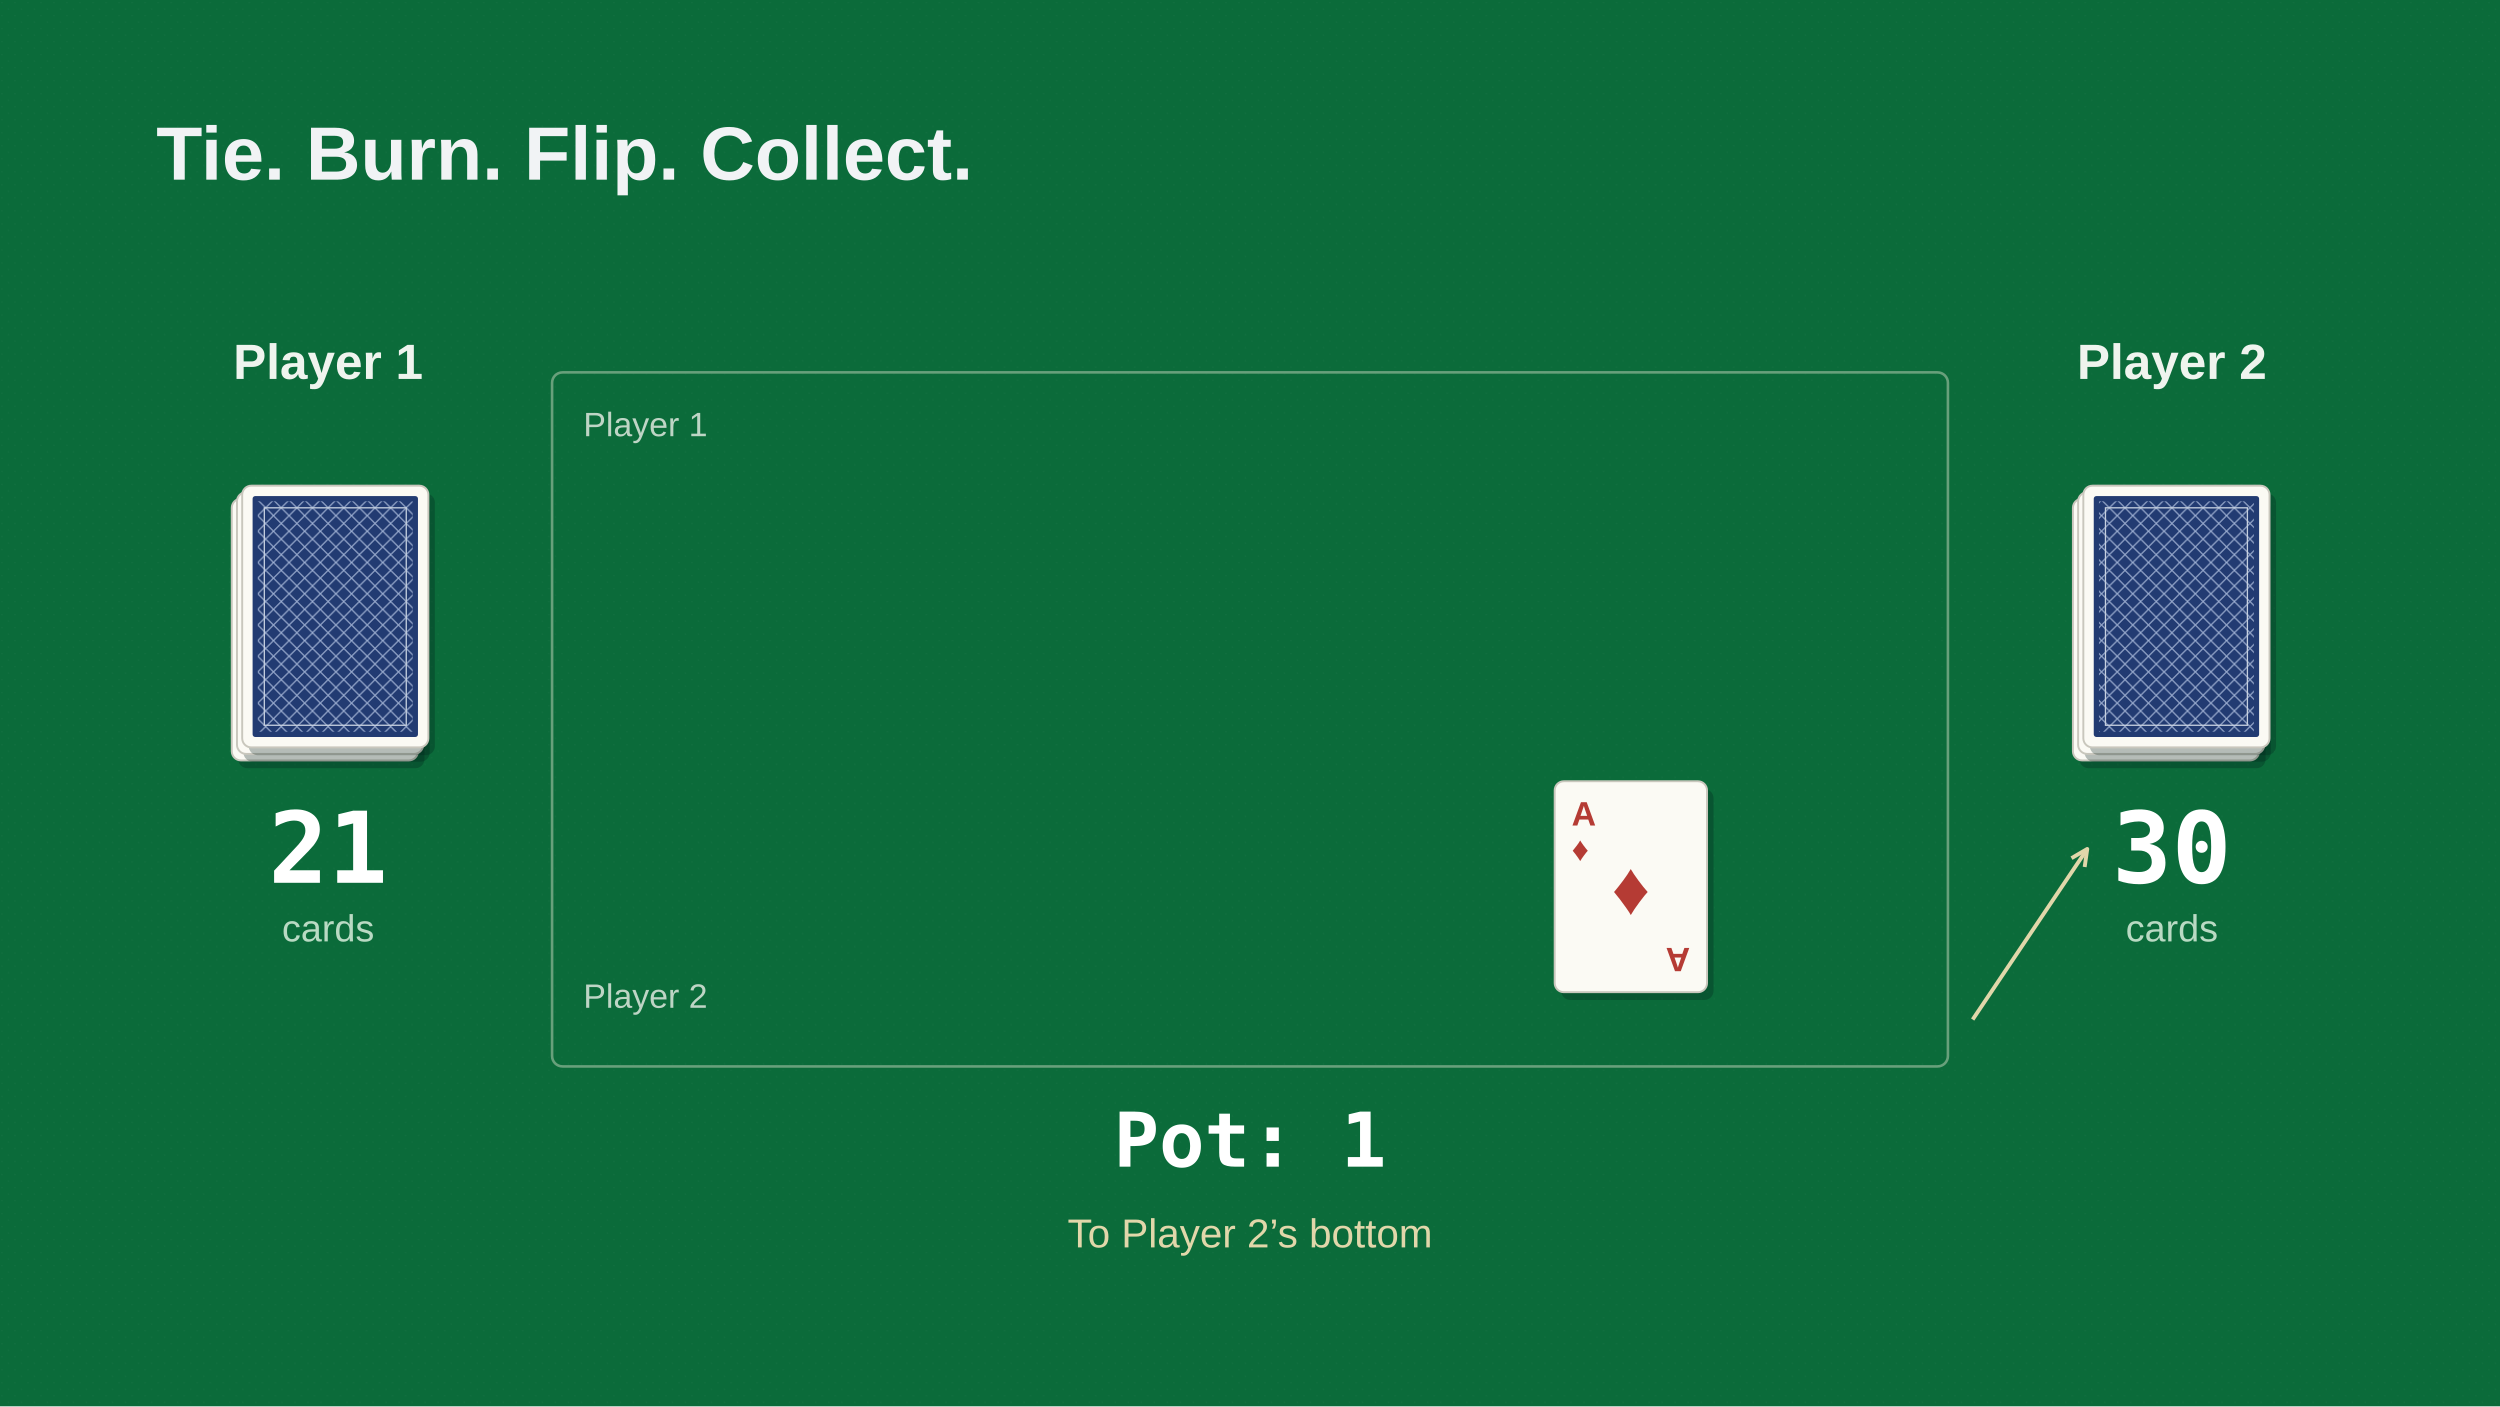
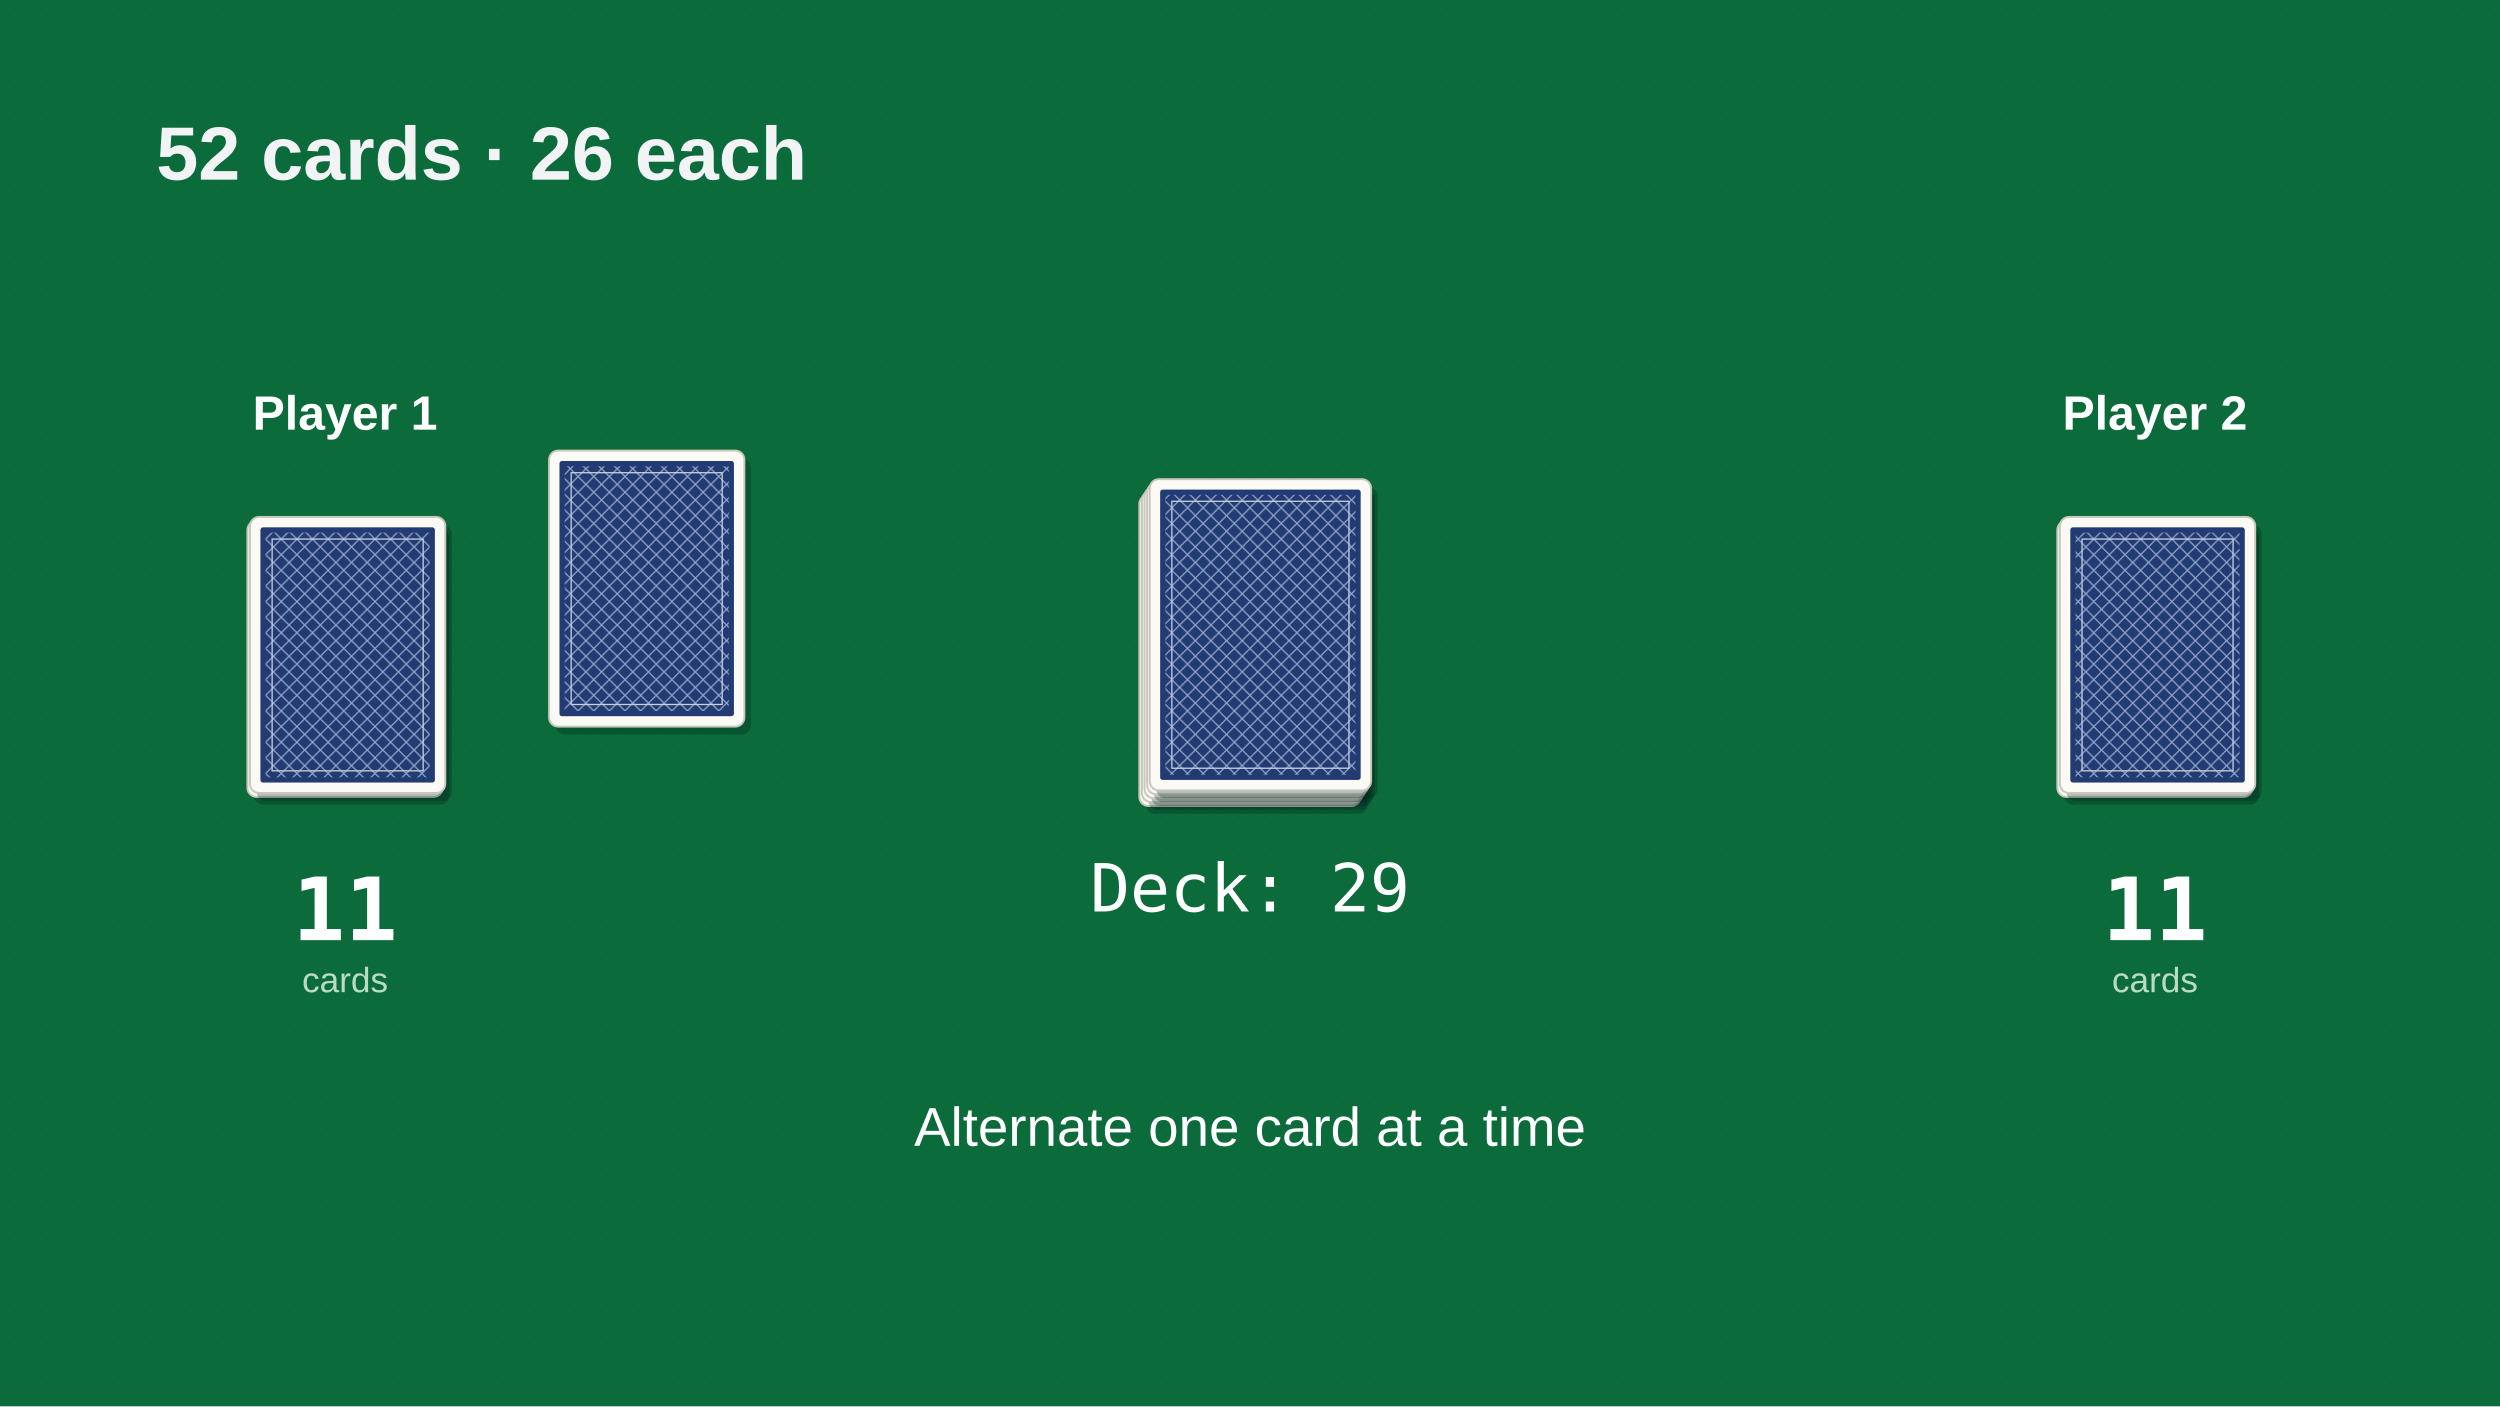
<svg xmlns="http://www.w3.org/2000/svg" width="1920" height="1080" viewBox="0 0 1920 1080" role="img">
  <defs>
    <pattern id="back" width="12" height="12" patternUnits="userSpaceOnUse">
      <path d="M0 6L6 0L12 6L6 12Z" fill="none" stroke="#8fa1c5" stroke-width="1" />
    </pattern>
    <pattern id="felt" width="10" height="10" patternUnits="userSpaceOnUse">
      <path d="M1 2h1M6 7h1" stroke="#ffffff" stroke-opacity=".035" />
    </pattern>
  </defs>
  <rect x="0.00" y="0.00" width="1920.00" height="1080.00" rx="0" fill="#0b6b3a" />
  <rect x="0.00" y="0.00" width="1920.00" height="1080.00" rx="0" fill="url(#felt)" />
-   <text x="120.00" y="138.00" font-family="Liberation Sans" font-size="58" font-weight="700" fill="#f1f3f5" text-anchor="start" opacity="1" xml:space="preserve">Tie. Burn. Flip. Collect.</text>
-   <text x="252.00" y="291.00" font-family="Liberation Sans" font-size="38" font-weight="700" fill="#eff4ee" text-anchor="middle" opacity="1" xml:space="preserve">Player 1</text>
-   <text x="1668.00" y="291.00" font-family="Liberation Sans" font-size="38" font-weight="700" fill="#eff4ee" text-anchor="middle" opacity="1" xml:space="preserve">Player 2</text>
+   <text x="120.00" y="138.00" font-family="Liberation Sans" font-size="58" font-weight="700" fill="#f1f3f5" text-anchor="start" opacity="1" xml:space="preserve">52 cards · 26 each</text>
+   <text x="265.00" y="330.00" font-family="Liberation Sans" font-size="37" font-weight="700" fill="#ffffff" text-anchor="middle" opacity="1" xml:space="preserve">Player 1</text>
  <g opacity="1">
-     <rect x="183.00" y="389.00" width="143.00" height="201.00" rx="7" fill="#001e18" opacity="0.28" />
-     <rect x="178.00" y="383.00" width="143.00" height="201.00" rx="7" fill="#fbfaf4" stroke="#c9c7bd" stroke-width="1.5" />
-     <rect x="186.00" y="391.00" width="127.00" height="185.00" rx="2" fill="#223b72" />
-     <rect x="190.00" y="395.00" width="119.00" height="177.00" rx="0" fill="url(#back)" />
-     <rect x="195.00" y="400.00" width="109.00" height="167.00" rx="0" fill="none" stroke="#c5cfdf" stroke-width="1" />
+     <rect x="195.00" y="406.00" width="150.00" height="212.00" rx="7" fill="#001e18" opacity="0.28" />
+     <rect x="190.00" y="400.00" width="150.00" height="212.00" rx="7" fill="#fbfaf4" stroke="#c9c7bd" stroke-width="1.5" />
+     <rect x="198.00" y="408.00" width="134.00" height="196.00" rx="2" fill="#223b72" />
+     <rect x="202.00" y="412.00" width="126.00" height="188.00" rx="0" fill="url(#back)" />
+     <rect x="207.00" y="417.00" width="116.00" height="178.00" rx="0" fill="none" stroke="#c5cfdf" stroke-width="1" />
  </g>
  <g opacity="1">
-     <rect x="187.00" y="384.00" width="143.00" height="201.00" rx="7" fill="#001e18" opacity="0.28" />
-     <rect x="182.00" y="378.00" width="143.00" height="201.00" rx="7" fill="#fbfaf4" stroke="#c9c7bd" stroke-width="1.5" />
-     <rect x="190.00" y="386.00" width="127.00" height="185.00" rx="2" fill="#223b72" />
-     <rect x="194.00" y="390.00" width="119.00" height="177.00" rx="0" fill="url(#back)" />
-     <rect x="199.00" y="395.00" width="109.00" height="167.00" rx="0" fill="none" stroke="#c5cfdf" stroke-width="1" />
+     <rect x="197.00" y="403.00" width="150.00" height="212.00" rx="7" fill="#001e18" opacity="0.28" />
+     <rect x="192.00" y="397.00" width="150.00" height="212.00" rx="7" fill="#fbfaf4" stroke="#c9c7bd" stroke-width="1.5" />
+     <rect x="200.00" y="405.00" width="134.00" height="196.00" rx="2" fill="#223b72" />
+     <rect x="204.00" y="409.00" width="126.00" height="188.00" rx="0" fill="url(#back)" />
+     <rect x="209.00" y="414.00" width="116.00" height="178.00" rx="0" fill="none" stroke="#c5cfdf" stroke-width="1" />
+   </g>
+   <text x="265.00" y="722.00" font-family="DejaVu Sans Mono" font-size="67" font-weight="700" fill="#ffffff" text-anchor="middle" opacity="1" xml:space="preserve">11</text>
+   <text x="265.00" y="762.00" font-family="Liberation Sans" font-size="27" font-weight="400" fill="#b9dac3" text-anchor="middle" opacity="1" xml:space="preserve">cards</text>
+   <text x="1655.00" y="330.00" font-family="Liberation Sans" font-size="37" font-weight="700" fill="#ffffff" text-anchor="middle" opacity="1" xml:space="preserve">Player 2</text>
+   <g opacity="1">
+     <rect x="1585.00" y="406.00" width="150.00" height="212.00" rx="7" fill="#001e18" opacity="0.28" />
+     <rect x="1580.00" y="400.00" width="150.00" height="212.00" rx="7" fill="#fbfaf4" stroke="#c9c7bd" stroke-width="1.5" />
+     <rect x="1588.00" y="408.00" width="134.00" height="196.00" rx="2" fill="#223b72" />
+     <rect x="1592.00" y="412.00" width="126.00" height="188.00" rx="0" fill="url(#back)" />
+     <rect x="1597.00" y="417.00" width="116.00" height="178.00" rx="0" fill="none" stroke="#c5cfdf" stroke-width="1" />
  </g>
  <g opacity="1">
-     <rect x="191.00" y="379.00" width="143.00" height="201.00" rx="7" fill="#001e18" opacity="0.28" />
-     <rect x="186.00" y="373.00" width="143.00" height="201.00" rx="7" fill="#fbfaf4" stroke="#c9c7bd" stroke-width="1.5" />
-     <rect x="194.00" y="381.00" width="127.00" height="185.00" rx="2" fill="#223b72" />
-     <rect x="198.00" y="385.00" width="119.00" height="177.00" rx="0" fill="url(#back)" />
-     <rect x="203.00" y="390.00" width="109.00" height="167.00" rx="0" fill="none" stroke="#c5cfdf" stroke-width="1" />
+     <rect x="1587.00" y="403.00" width="150.00" height="212.00" rx="7" fill="#001e18" opacity="0.28" />
+     <rect x="1582.00" y="397.00" width="150.00" height="212.00" rx="7" fill="#fbfaf4" stroke="#c9c7bd" stroke-width="1.5" />
+     <rect x="1590.00" y="405.00" width="134.00" height="196.00" rx="2" fill="#223b72" />
+     <rect x="1594.00" y="409.00" width="126.00" height="188.00" rx="0" fill="url(#back)" />
+     <rect x="1599.00" y="414.00" width="116.00" height="178.00" rx="0" fill="none" stroke="#c5cfdf" stroke-width="1" />
+   </g>
+   <text x="1655.00" y="722.00" font-family="DejaVu Sans Mono" font-size="67" font-weight="700" fill="#ffffff" text-anchor="middle" opacity="1" xml:space="preserve">11</text>
+   <text x="1655.00" y="762.00" font-family="Liberation Sans" font-size="27" font-weight="400" fill="#b9dac3" text-anchor="middle" opacity="1" xml:space="preserve">cards</text>
+   <g opacity="1">
+     <rect x="880.00" y="386.00" width="170.00" height="239.00" rx="7" fill="#001e18" opacity="0.28" />
+     <rect x="875.00" y="380.00" width="170.00" height="239.00" rx="7" fill="#fbfaf4" stroke="#c9c7bd" stroke-width="1.5" />
+     <rect x="883.00" y="388.00" width="154.00" height="223.00" rx="2" fill="#223b72" />
+     <rect x="887.00" y="392.00" width="146.00" height="215.00" rx="0" fill="url(#back)" />
+     <rect x="892.00" y="397.00" width="136.00" height="205.00" rx="0" fill="none" stroke="#c5cfdf" stroke-width="1" />
  </g>
  <g opacity="1">
-     <rect x="1597.00" y="389.00" width="143.00" height="201.00" rx="7" fill="#001e18" opacity="0.28" />
-     <rect x="1592.00" y="383.00" width="143.00" height="201.00" rx="7" fill="#fbfaf4" stroke="#c9c7bd" stroke-width="1.5" />
-     <rect x="1600.00" y="391.00" width="127.00" height="185.00" rx="2" fill="#223b72" />
-     <rect x="1604.00" y="395.00" width="119.00" height="177.00" rx="0" fill="url(#back)" />
-     <rect x="1609.00" y="400.00" width="109.00" height="167.00" rx="0" fill="none" stroke="#c5cfdf" stroke-width="1" />
+     <rect x="882.00" y="383.00" width="170.00" height="239.00" rx="7" fill="#001e18" opacity="0.28" />
+     <rect x="877.00" y="377.00" width="170.00" height="239.00" rx="7" fill="#fbfaf4" stroke="#c9c7bd" stroke-width="1.5" />
+     <rect x="885.00" y="385.00" width="154.00" height="223.00" rx="2" fill="#223b72" />
+     <rect x="889.00" y="389.00" width="146.00" height="215.00" rx="0" fill="url(#back)" />
+     <rect x="894.00" y="394.00" width="136.00" height="205.00" rx="0" fill="none" stroke="#c5cfdf" stroke-width="1" />
  </g>
  <g opacity="1">
-     <rect x="1601.00" y="384.00" width="143.00" height="201.00" rx="7" fill="#001e18" opacity="0.28" />
-     <rect x="1596.00" y="378.00" width="143.00" height="201.00" rx="7" fill="#fbfaf4" stroke="#c9c7bd" stroke-width="1.5" />
-     <rect x="1604.00" y="386.00" width="127.00" height="185.00" rx="2" fill="#223b72" />
-     <rect x="1608.00" y="390.00" width="119.00" height="177.00" rx="0" fill="url(#back)" />
-     <rect x="1613.00" y="395.00" width="109.00" height="167.00" rx="0" fill="none" stroke="#c5cfdf" stroke-width="1" />
+     <rect x="884.00" y="380.00" width="170.00" height="239.00" rx="7" fill="#001e18" opacity="0.28" />
+     <rect x="879.00" y="374.00" width="170.00" height="239.00" rx="7" fill="#fbfaf4" stroke="#c9c7bd" stroke-width="1.5" />
+     <rect x="887.00" y="382.00" width="154.00" height="223.00" rx="2" fill="#223b72" />
+     <rect x="891.00" y="386.00" width="146.00" height="215.00" rx="0" fill="url(#back)" />
+     <rect x="896.00" y="391.00" width="136.00" height="205.00" rx="0" fill="none" stroke="#c5cfdf" stroke-width="1" />
  </g>
  <g opacity="1">
-     <rect x="1605.00" y="379.00" width="143.00" height="201.00" rx="7" fill="#001e18" opacity="0.28" />
-     <rect x="1600.00" y="373.00" width="143.00" height="201.00" rx="7" fill="#fbfaf4" stroke="#c9c7bd" stroke-width="1.5" />
-     <rect x="1608.00" y="381.00" width="127.00" height="185.00" rx="2" fill="#223b72" />
-     <rect x="1612.00" y="385.00" width="119.00" height="177.00" rx="0" fill="url(#back)" />
-     <rect x="1617.00" y="390.00" width="109.00" height="167.00" rx="0" fill="none" stroke="#c5cfdf" stroke-width="1" />
+     <rect x="886.00" y="377.00" width="170.00" height="239.00" rx="7" fill="#001e18" opacity="0.28" />
+     <rect x="881.00" y="371.00" width="170.00" height="239.00" rx="7" fill="#fbfaf4" stroke="#c9c7bd" stroke-width="1.5" />
+     <rect x="889.00" y="379.00" width="154.00" height="223.00" rx="2" fill="#223b72" />
+     <rect x="893.00" y="383.00" width="146.00" height="215.00" rx="0" fill="url(#back)" />
+     <rect x="898.00" y="388.00" width="136.00" height="205.00" rx="0" fill="none" stroke="#c5cfdf" stroke-width="1" />
  </g>
-   <text x="252.00" y="678.00" font-family="DejaVu Sans Mono" font-size="76" font-weight="700" fill="#fff" text-anchor="middle" opacity="1" xml:space="preserve">21</text>
-   <text x="1668.00" y="678.00" font-family="DejaVu Sans Mono" font-size="76" font-weight="700" fill="#fff" text-anchor="middle" opacity="1" xml:space="preserve">30</text>
-   <text x="252.00" y="723.00" font-family="Liberation Sans" font-size="29" font-weight="400" fill="#b9dac3" text-anchor="middle" opacity="1" xml:space="preserve">cards</text>
-   <text x="1668.00" y="723.00" font-family="Liberation Sans" font-size="29" font-weight="400" fill="#b9dac3" text-anchor="middle" opacity="1" xml:space="preserve">cards</text>
-   <rect x="424.00" y="286.00" width="1072.00" height="533.00" rx="8" fill="none" stroke="#68a07b" stroke-width="2" />
-   <text x="448.00" y="335.00" font-family="Liberation Sans" font-size="26" font-weight="400" fill="#bed5c5" text-anchor="start" opacity="1" xml:space="preserve">Player 1</text>
-   <text x="448.00" y="774.00" font-family="Liberation Sans" font-size="26" font-weight="400" fill="#bed5c5" text-anchor="start" opacity="1" xml:space="preserve">Player 2</text>
  <g opacity="1">
-     <rect x="1199.00" y="606.00" width="117.00" height="162.00" rx="7" fill="#001e18" opacity="0.28" />
-     <rect x="1194.00" y="600.00" width="117.00" height="162.00" rx="7" fill="#fbfaf4" stroke="#c9c7bd" stroke-width="1.5" />
-     <text x="1207.00" y="634.00" font-family="Liberation Sans" font-size="26" font-weight="700" fill="#b53b34" text-anchor="start" opacity="1" xml:space="preserve">A</text>
-     <text x="1207.00" y="661.00" font-family="Liberation Sans" font-size="26" font-weight="400" fill="#b53b34" text-anchor="start" opacity="1" xml:space="preserve">♦</text>
-     <text x="1252.50" y="702.06" font-family="Liberation Sans" font-size="58" font-weight="400" fill="#b53b34" text-anchor="middle" opacity="1" xml:space="preserve">♦</text>
-     <g transform="rotate(180 1252.5 681.0)">
-       <text x="1207.00" y="634.00" font-family="Liberation Sans" font-size="26" font-weight="700" fill="#b53b34" text-anchor="start" opacity="1" xml:space="preserve">A</text>
-     </g>
+     <rect x="888.00" y="374.00" width="170.00" height="239.00" rx="7" fill="#001e18" opacity="0.28" />
+     <rect x="883.00" y="368.00" width="170.00" height="239.00" rx="7" fill="#fbfaf4" stroke="#c9c7bd" stroke-width="1.5" />
+     <rect x="891.00" y="376.00" width="154.00" height="223.00" rx="2" fill="#223b72" />
+     <rect x="895.00" y="380.00" width="146.00" height="215.00" rx="0" fill="url(#back)" />
+     <rect x="900.00" y="385.00" width="136.00" height="205.00" rx="0" fill="none" stroke="#c5cfdf" stroke-width="1" />
  </g>
-   <text x="960.00" y="896.00" font-family="DejaVu Sans Mono" font-size="58" font-weight="700" fill="#fff" text-anchor="middle" opacity="1" xml:space="preserve">Pot: 1</text>
-   <text x="960.00" y="958.00" font-family="Liberation Sans" font-size="31" font-weight="400" fill="#e1d7aa" text-anchor="middle" opacity="1" xml:space="preserve">To Player 2’s bottom</text>
-   <path d="M1515.00 783.00L1603.00 652.00" fill="none" stroke="#e1d7aa" stroke-width="3" />
-   <path d="M1601.025 665.86 L1603 652 L1590.916 659.069" stroke="#e1d7aa" stroke-width="3" fill="none" stroke-linejoin="round" />
+   <text x="960.00" y="700.00" font-family="DejaVu Sans Mono" font-size="51" font-weight="400" fill="#ffffff" text-anchor="middle" opacity="1" xml:space="preserve">Deck: 29</text>
+   <g opacity="1">
+     <rect x="426.67" y="352.04" width="150.00" height="212.00" rx="7" fill="#001e18" opacity="0.28" />
+     <rect x="421.67" y="346.04" width="150.00" height="212.00" rx="7" fill="#fbfaf4" stroke="#c9c7bd" stroke-width="1.5" />
+     <rect x="429.67" y="354.04" width="134.00" height="196.00" rx="2" fill="#223b72" />
+     <rect x="433.67" y="358.04" width="126.00" height="188.00" rx="0" fill="url(#back)" />
+     <rect x="438.67" y="363.04" width="116.00" height="178.00" rx="0" fill="none" stroke="#c5cfdf" stroke-width="1" />
+   </g>
+   <text x="960.00" y="880.00" font-family="Liberation Sans" font-size="42" font-weight="400" fill="#ffffff" text-anchor="middle" opacity="1" xml:space="preserve">Alternate one card at a time</text>
</svg>
